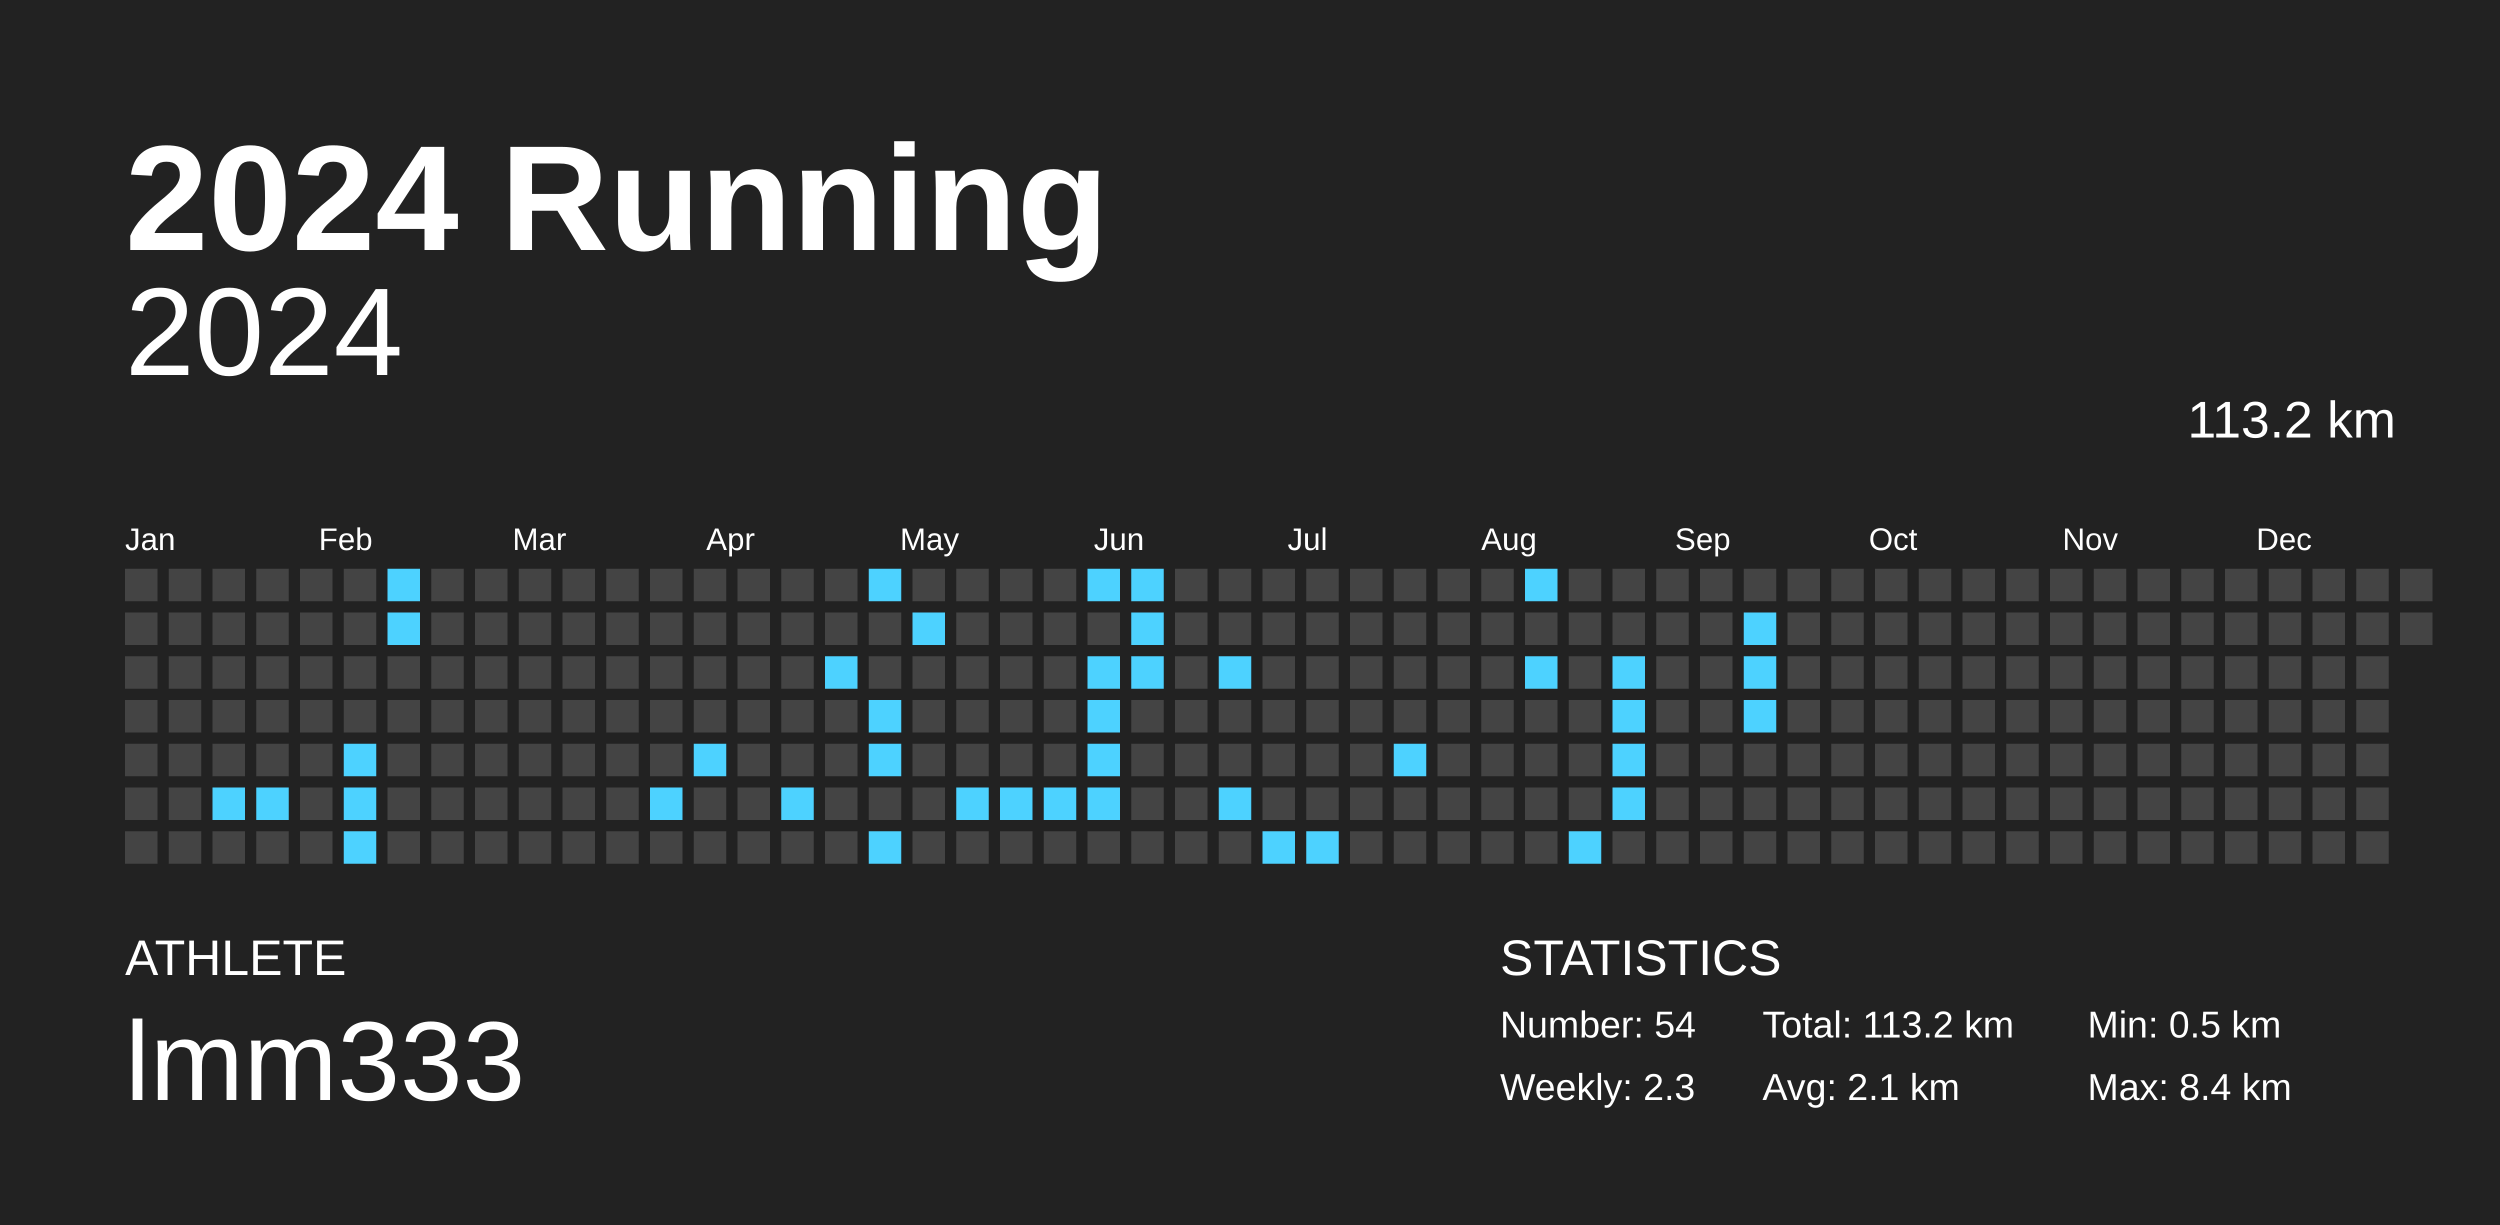
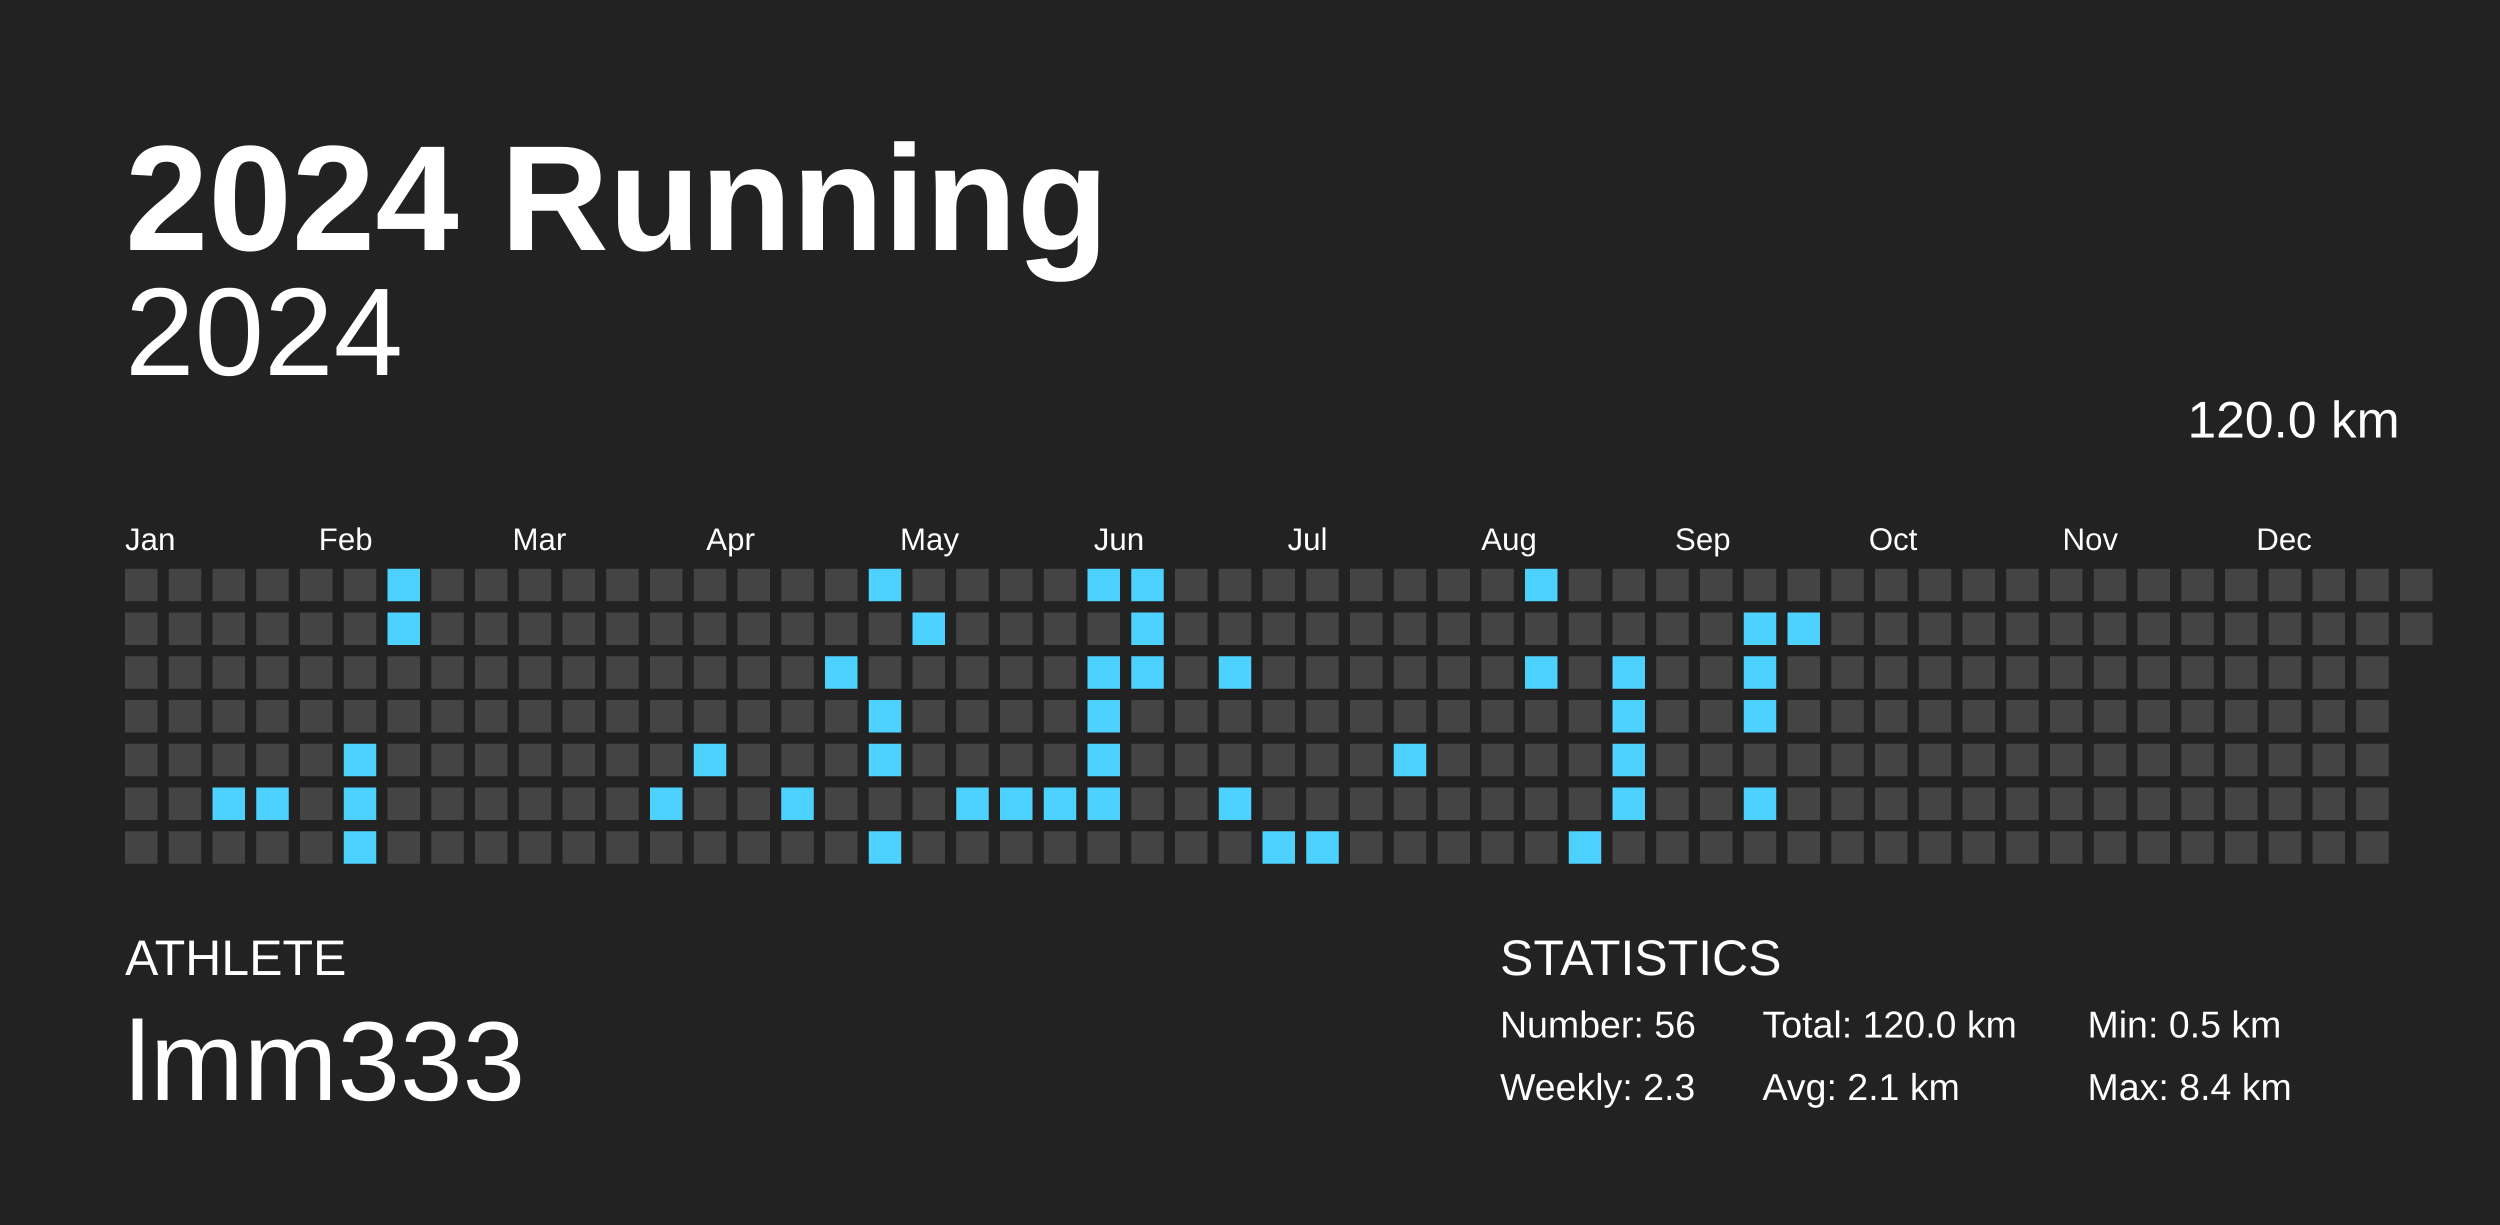
<svg xmlns="http://www.w3.org/2000/svg" baseProfile="full" height="98mm" version="1.1" viewBox="0,0,200,98" width="200mm">
  <defs />
  <rect fill="#222222" height="98" width="200" x="0" y="0" />
  <text fill="#FFFFFF" style="font-size:12px; font-family:Arial; font-weight:bold;" x="10" y="20">2024 Running</text>
  <text fill="#FFFFFF" style="font-size:4px; font-family:Arial" x="10" y="78">ATHLETE</text>
  <text fill="#FFFFFF" style="font-size:9px; font-family:Arial" x="10" y="88">lmm333</text>
  <text fill="#FFFFFF" style="font-size:4px; font-family:Arial" x="120" y="78">STATISTICS</text>
-   <text fill="#FFFFFF" style="font-size:3px; font-family:Arial" x="120" y="83">Number: 54</text>
+   <text fill="#FFFFFF" style="font-size:3px; font-family:Arial" x="120" y="83">Number: 56</text>
  <text fill="#FFFFFF" style="font-size:3px; font-family:Arial" x="120" y="88">Weekly: 2.3</text>
-   <text fill="#FFFFFF" style="font-size:3px; font-family:Arial" x="141" y="83">Total: 113.2 km</text>
+   <text fill="#FFFFFF" style="font-size:3px; font-family:Arial" x="141" y="83">Total: 120.0 km</text>
  <text fill="#FFFFFF" style="font-size:3px; font-family:Arial" x="141" y="88">Avg: 2.1 km</text>
  <text fill="#FFFFFF" style="font-size:3px; font-family:Arial" x="167" y="83">Min: 0.5 km</text>
  <text fill="#FFFFFF" style="font-size:3px; font-family:Arial" x="167" y="88">Max: 8.4 km</text>
  <text alignment-baseline="hanging" fill="#FFFFFF" style="font-size:10.0px; font-family:Arial;" x="10" y="30">2024</text>
-   <text alignment-baseline="hanging" fill="#FFFFFF" style="font-size:4.125px; font-family:Arial;" x="175" y="35">113.2 km</text>
+   <text alignment-baseline="hanging" fill="#FFFFFF" style="font-size:4.125px; font-family:Arial;" x="175" y="35">120.0 km</text>
  <text fill="#FFFFFF" style="font-size:2.5px; font-family:Arial" x="10.0" y="44">Jan</text>
  <text fill="#FFFFFF" style="font-size:2.5px; font-family:Arial" x="25.5" y="44">Feb</text>
  <text fill="#FFFFFF" style="font-size:2.5px; font-family:Arial" x="41.0" y="44">Mar</text>
  <text fill="#FFFFFF" style="font-size:2.5px; font-family:Arial" x="56.5" y="44">Apr</text>
  <text fill="#FFFFFF" style="font-size:2.5px; font-family:Arial" x="72.0" y="44">May</text>
  <text fill="#FFFFFF" style="font-size:2.5px; font-family:Arial" x="87.5" y="44">Jun</text>
  <text fill="#FFFFFF" style="font-size:2.5px; font-family:Arial" x="103.0" y="44">Jul</text>
  <text fill="#FFFFFF" style="font-size:2.5px; font-family:Arial" x="118.5" y="44">Aug</text>
  <text fill="#FFFFFF" style="font-size:2.5px; font-family:Arial" x="134.0" y="44">Sep</text>
  <text fill="#FFFFFF" style="font-size:2.5px; font-family:Arial" x="149.5" y="44">Oct</text>
  <text fill="#FFFFFF" style="font-size:2.5px; font-family:Arial" x="165.0" y="44">Nov</text>
  <text fill="#FFFFFF" style="font-size:2.5px; font-family:Arial" x="180.5" y="44">Dec</text>
  <rect fill="#444444" height="2.6" width="2.6" x="10.0" y="45.5" />
  <rect fill="#444444" height="2.6" width="2.6" x="10.0" y="49.0" />
  <rect fill="#444444" height="2.6" width="2.6" x="10.0" y="52.5" />
  <rect fill="#444444" height="2.6" width="2.6" x="10.0" y="56.0" />
  <rect fill="#444444" height="2.6" width="2.6" x="10.0" y="59.5" />
  <rect fill="#444444" height="2.6" width="2.6" x="10.0" y="63.0" />
  <rect fill="#444444" height="2.6" width="2.6" x="10.0" y="66.5" />
  <rect fill="#444444" height="2.6" width="2.6" x="13.5" y="45.5" />
  <rect fill="#444444" height="2.6" width="2.6" x="13.5" y="49.0" />
  <rect fill="#444444" height="2.6" width="2.6" x="13.5" y="52.5" />
  <rect fill="#444444" height="2.6" width="2.6" x="13.5" y="56.0" />
  <rect fill="#444444" height="2.6" width="2.6" x="13.5" y="59.5" />
  <rect fill="#444444" height="2.6" width="2.6" x="13.5" y="63.0" />
  <rect fill="#444444" height="2.6" width="2.6" x="13.5" y="66.5" />
  <rect fill="#444444" height="2.6" width="2.6" x="17.0" y="45.5" />
  <rect fill="#444444" height="2.6" width="2.6" x="17.0" y="49.0" />
  <rect fill="#444444" height="2.6" width="2.6" x="17.0" y="52.5" />
  <rect fill="#444444" height="2.6" width="2.6" x="17.0" y="56.0" />
  <rect fill="#444444" height="2.6" width="2.6" x="17.0" y="59.5" />
  <rect fill="#4dd2ff" height="2.6" width="2.6" x="17.0" y="63.0" />
  <rect fill="#444444" height="2.6" width="2.6" x="17.0" y="66.5" />
  <rect fill="#444444" height="2.6" width="2.6" x="20.5" y="45.5" />
  <rect fill="#444444" height="2.6" width="2.6" x="20.5" y="49.0" />
  <rect fill="#444444" height="2.6" width="2.6" x="20.5" y="52.5" />
  <rect fill="#444444" height="2.6" width="2.6" x="20.5" y="56.0" />
  <rect fill="#444444" height="2.6" width="2.6" x="20.5" y="59.5" />
  <rect fill="#4dd2ff" height="2.6" width="2.6" x="20.5" y="63.0" />
  <rect fill="#444444" height="2.6" width="2.6" x="20.5" y="66.5" />
  <rect fill="#444444" height="2.6" width="2.6" x="24.0" y="45.5" />
  <rect fill="#444444" height="2.6" width="2.6" x="24.0" y="49.0" />
  <rect fill="#444444" height="2.6" width="2.6" x="24.0" y="52.5" />
  <rect fill="#444444" height="2.6" width="2.6" x="24.0" y="56.0" />
  <rect fill="#444444" height="2.6" width="2.6" x="24.0" y="59.5" />
  <rect fill="#444444" height="2.6" width="2.6" x="24.0" y="63.0" />
  <rect fill="#444444" height="2.6" width="2.6" x="24.0" y="66.5" />
  <rect fill="#444444" height="2.6" width="2.6" x="27.5" y="45.5" />
  <rect fill="#444444" height="2.6" width="2.6" x="27.5" y="49.0" />
  <rect fill="#444444" height="2.6" width="2.6" x="27.5" y="52.5" />
  <rect fill="#444444" height="2.6" width="2.6" x="27.5" y="56.0" />
  <rect fill="#4dd2ff" height="2.6" width="2.6" x="27.5" y="59.5" />
  <rect fill="#4dd2ff" height="2.6" width="2.6" x="27.5" y="63.0" />
  <rect fill="#4dd2ff" height="2.6" width="2.6" x="27.5" y="66.5" />
  <rect fill="#4dd2ff" height="2.6" width="2.6" x="31.0" y="45.5" />
  <rect fill="#4dd2ff" height="2.6" width="2.6" x="31.0" y="49.0" />
  <rect fill="#444444" height="2.6" width="2.6" x="31.0" y="52.5" />
  <rect fill="#444444" height="2.6" width="2.6" x="31.0" y="56.0" />
  <rect fill="#444444" height="2.6" width="2.6" x="31.0" y="59.5" />
  <rect fill="#444444" height="2.6" width="2.6" x="31.0" y="63.0" />
  <rect fill="#444444" height="2.6" width="2.6" x="31.0" y="66.5" />
  <rect fill="#444444" height="2.6" width="2.6" x="34.5" y="45.5" />
  <rect fill="#444444" height="2.6" width="2.6" x="34.5" y="49.0" />
  <rect fill="#444444" height="2.6" width="2.6" x="34.5" y="52.5" />
  <rect fill="#444444" height="2.6" width="2.6" x="34.5" y="56.0" />
  <rect fill="#444444" height="2.6" width="2.6" x="34.5" y="59.5" />
  <rect fill="#444444" height="2.6" width="2.6" x="34.5" y="63.0" />
  <rect fill="#444444" height="2.6" width="2.6" x="34.5" y="66.5" />
  <rect fill="#444444" height="2.6" width="2.6" x="38.0" y="45.5" />
  <rect fill="#444444" height="2.6" width="2.6" x="38.0" y="49.0" />
  <rect fill="#444444" height="2.6" width="2.6" x="38.0" y="52.5" />
  <rect fill="#444444" height="2.6" width="2.6" x="38.0" y="56.0" />
  <rect fill="#444444" height="2.6" width="2.6" x="38.0" y="59.5" />
  <rect fill="#444444" height="2.6" width="2.6" x="38.0" y="63.0" />
  <rect fill="#444444" height="2.6" width="2.6" x="38.0" y="66.5" />
  <rect fill="#444444" height="2.6" width="2.6" x="41.5" y="45.5" />
  <rect fill="#444444" height="2.6" width="2.6" x="41.5" y="49.0" />
  <rect fill="#444444" height="2.6" width="2.6" x="41.5" y="52.5" />
  <rect fill="#444444" height="2.6" width="2.6" x="41.5" y="56.0" />
  <rect fill="#444444" height="2.6" width="2.6" x="41.5" y="59.5" />
  <rect fill="#444444" height="2.6" width="2.6" x="41.5" y="63.0" />
  <rect fill="#444444" height="2.6" width="2.6" x="41.5" y="66.5" />
  <rect fill="#444444" height="2.6" width="2.6" x="45.0" y="45.5" />
  <rect fill="#444444" height="2.6" width="2.6" x="45.0" y="49.0" />
  <rect fill="#444444" height="2.6" width="2.6" x="45.0" y="52.5" />
  <rect fill="#444444" height="2.6" width="2.6" x="45.0" y="56.0" />
  <rect fill="#444444" height="2.6" width="2.6" x="45.0" y="59.5" />
  <rect fill="#444444" height="2.6" width="2.6" x="45.0" y="63.0" />
  <rect fill="#444444" height="2.6" width="2.6" x="45.0" y="66.5" />
  <rect fill="#444444" height="2.6" width="2.6" x="48.5" y="45.5" />
  <rect fill="#444444" height="2.6" width="2.6" x="48.5" y="49.0" />
  <rect fill="#444444" height="2.6" width="2.6" x="48.5" y="52.5" />
  <rect fill="#444444" height="2.6" width="2.6" x="48.5" y="56.0" />
  <rect fill="#444444" height="2.6" width="2.6" x="48.5" y="59.5" />
  <rect fill="#444444" height="2.6" width="2.6" x="48.5" y="63.0" />
  <rect fill="#444444" height="2.6" width="2.6" x="48.5" y="66.5" />
  <rect fill="#444444" height="2.6" width="2.6" x="52.0" y="45.5" />
  <rect fill="#444444" height="2.6" width="2.6" x="52.0" y="49.0" />
  <rect fill="#444444" height="2.6" width="2.6" x="52.0" y="52.5" />
  <rect fill="#444444" height="2.6" width="2.6" x="52.0" y="56.0" />
  <rect fill="#444444" height="2.6" width="2.6" x="52.0" y="59.5" />
  <rect fill="#4dd2ff" height="2.6" width="2.6" x="52.0" y="63.0" />
  <rect fill="#444444" height="2.6" width="2.6" x="52.0" y="66.5" />
  <rect fill="#444444" height="2.6" width="2.6" x="55.5" y="45.5" />
  <rect fill="#444444" height="2.6" width="2.6" x="55.5" y="49.0" />
  <rect fill="#444444" height="2.6" width="2.6" x="55.5" y="52.5" />
  <rect fill="#444444" height="2.6" width="2.6" x="55.5" y="56.0" />
  <rect fill="#4dd2ff" height="2.6" width="2.6" x="55.5" y="59.5" />
  <rect fill="#444444" height="2.6" width="2.6" x="55.5" y="63.0" />
  <rect fill="#444444" height="2.6" width="2.6" x="55.5" y="66.5" />
  <rect fill="#444444" height="2.6" width="2.6" x="59.0" y="45.5" />
  <rect fill="#444444" height="2.6" width="2.6" x="59.0" y="49.0" />
  <rect fill="#444444" height="2.6" width="2.6" x="59.0" y="52.5" />
  <rect fill="#444444" height="2.6" width="2.6" x="59.0" y="56.0" />
  <rect fill="#444444" height="2.6" width="2.6" x="59.0" y="59.5" />
  <rect fill="#444444" height="2.6" width="2.6" x="59.0" y="63.0" />
  <rect fill="#444444" height="2.6" width="2.6" x="59.0" y="66.5" />
  <rect fill="#444444" height="2.6" width="2.6" x="62.5" y="45.5" />
  <rect fill="#444444" height="2.6" width="2.6" x="62.5" y="49.0" />
  <rect fill="#444444" height="2.6" width="2.6" x="62.5" y="52.5" />
  <rect fill="#444444" height="2.6" width="2.6" x="62.5" y="56.0" />
  <rect fill="#444444" height="2.6" width="2.6" x="62.5" y="59.5" />
  <rect fill="#4dd2ff" height="2.6" width="2.6" x="62.5" y="63.0" />
  <rect fill="#444444" height="2.6" width="2.6" x="62.5" y="66.5" />
  <rect fill="#444444" height="2.6" width="2.6" x="66.0" y="45.5" />
  <rect fill="#444444" height="2.6" width="2.6" x="66.0" y="49.0" />
  <rect fill="#4dd2ff" height="2.6" width="2.6" x="66.0" y="52.5" />
  <rect fill="#444444" height="2.6" width="2.6" x="66.0" y="56.0" />
  <rect fill="#444444" height="2.6" width="2.6" x="66.0" y="59.5" />
  <rect fill="#444444" height="2.6" width="2.6" x="66.0" y="63.0" />
  <rect fill="#444444" height="2.6" width="2.6" x="66.0" y="66.5" />
  <rect fill="#4dd2ff" height="2.6" width="2.6" x="69.5" y="45.5" />
  <rect fill="#444444" height="2.6" width="2.6" x="69.5" y="49.0" />
  <rect fill="#444444" height="2.6" width="2.6" x="69.5" y="52.5" />
  <rect fill="#4dd2ff" height="2.6" width="2.6" x="69.5" y="56.0" />
  <rect fill="#4dd2ff" height="2.6" width="2.6" x="69.5" y="59.5" />
  <rect fill="#444444" height="2.6" width="2.6" x="69.5" y="63.0" />
  <rect fill="#4dd2ff" height="2.6" width="2.6" x="69.5" y="66.5" />
  <rect fill="#444444" height="2.6" width="2.6" x="73.0" y="45.5" />
  <rect fill="#4dd2ff" height="2.6" width="2.6" x="73.0" y="49.0" />
  <rect fill="#444444" height="2.6" width="2.6" x="73.0" y="52.5" />
  <rect fill="#444444" height="2.6" width="2.6" x="73.0" y="56.0" />
  <rect fill="#444444" height="2.6" width="2.6" x="73.0" y="59.5" />
  <rect fill="#444444" height="2.6" width="2.6" x="73.0" y="63.0" />
  <rect fill="#444444" height="2.6" width="2.6" x="73.0" y="66.5" />
  <rect fill="#444444" height="2.6" width="2.6" x="76.5" y="45.5" />
  <rect fill="#444444" height="2.6" width="2.6" x="76.5" y="49.0" />
  <rect fill="#444444" height="2.6" width="2.6" x="76.5" y="52.5" />
  <rect fill="#444444" height="2.6" width="2.6" x="76.5" y="56.0" />
  <rect fill="#444444" height="2.6" width="2.6" x="76.5" y="59.5" />
  <rect fill="#4dd2ff" height="2.6" width="2.6" x="76.5" y="63.0" />
  <rect fill="#444444" height="2.6" width="2.6" x="76.5" y="66.5" />
  <rect fill="#444444" height="2.6" width="2.6" x="80.0" y="45.5" />
  <rect fill="#444444" height="2.6" width="2.6" x="80.0" y="49.0" />
  <rect fill="#444444" height="2.6" width="2.6" x="80.0" y="52.5" />
  <rect fill="#444444" height="2.6" width="2.6" x="80.0" y="56.0" />
  <rect fill="#444444" height="2.6" width="2.6" x="80.0" y="59.5" />
  <rect fill="#4dd2ff" height="2.6" width="2.6" x="80.0" y="63.0" />
  <rect fill="#444444" height="2.6" width="2.6" x="80.0" y="66.5" />
  <rect fill="#444444" height="2.6" width="2.6" x="83.5" y="45.5" />
  <rect fill="#444444" height="2.6" width="2.6" x="83.5" y="49.0" />
  <rect fill="#444444" height="2.6" width="2.6" x="83.5" y="52.5" />
  <rect fill="#444444" height="2.6" width="2.6" x="83.5" y="56.0" />
  <rect fill="#444444" height="2.6" width="2.6" x="83.5" y="59.5" />
  <rect fill="#4dd2ff" height="2.6" width="2.6" x="83.5" y="63.0" />
  <rect fill="#444444" height="2.6" width="2.6" x="83.5" y="66.5" />
  <rect fill="#4dd2ff" height="2.6" width="2.6" x="87.0" y="45.5" />
  <rect fill="#444444" height="2.6" width="2.6" x="87.0" y="49.0" />
  <rect fill="#4dd2ff" height="2.6" width="2.6" x="87.0" y="52.5" />
  <rect fill="#4dd2ff" height="2.6" width="2.6" x="87.0" y="56.0" />
  <rect fill="#4dd2ff" height="2.6" width="2.6" x="87.0" y="59.5" />
  <rect fill="#4dd2ff" height="2.6" width="2.6" x="87.0" y="63.0" />
  <rect fill="#444444" height="2.6" width="2.6" x="87.0" y="66.5" />
  <rect fill="#4dd2ff" height="2.6" width="2.6" x="90.5" y="45.5" />
  <rect fill="#4dd2ff" height="2.6" width="2.6" x="90.5" y="49.0" />
  <rect fill="#4dd2ff" height="2.6" width="2.6" x="90.5" y="52.5" />
  <rect fill="#444444" height="2.6" width="2.6" x="90.5" y="56.0" />
  <rect fill="#444444" height="2.6" width="2.6" x="90.5" y="59.5" />
  <rect fill="#444444" height="2.6" width="2.6" x="90.5" y="63.0" />
  <rect fill="#444444" height="2.6" width="2.6" x="90.5" y="66.5" />
  <rect fill="#444444" height="2.6" width="2.6" x="94.0" y="45.5" />
  <rect fill="#444444" height="2.6" width="2.6" x="94.0" y="49.0" />
  <rect fill="#444444" height="2.6" width="2.6" x="94.0" y="52.5" />
  <rect fill="#444444" height="2.6" width="2.6" x="94.0" y="56.0" />
  <rect fill="#444444" height="2.6" width="2.6" x="94.0" y="59.5" />
  <rect fill="#444444" height="2.6" width="2.6" x="94.0" y="63.0" />
  <rect fill="#444444" height="2.6" width="2.6" x="94.0" y="66.5" />
  <rect fill="#444444" height="2.6" width="2.6" x="97.5" y="45.5" />
  <rect fill="#444444" height="2.6" width="2.6" x="97.5" y="49.0" />
  <rect fill="#4dd2ff" height="2.6" width="2.6" x="97.5" y="52.5" />
  <rect fill="#444444" height="2.6" width="2.6" x="97.5" y="56.0" />
  <rect fill="#444444" height="2.6" width="2.6" x="97.5" y="59.5" />
  <rect fill="#4dd2ff" height="2.6" width="2.6" x="97.5" y="63.0" />
  <rect fill="#444444" height="2.6" width="2.6" x="97.5" y="66.5" />
  <rect fill="#444444" height="2.6" width="2.6" x="101.0" y="45.5" />
  <rect fill="#444444" height="2.6" width="2.6" x="101.0" y="49.0" />
  <rect fill="#444444" height="2.6" width="2.6" x="101.0" y="52.5" />
  <rect fill="#444444" height="2.6" width="2.6" x="101.0" y="56.0" />
  <rect fill="#444444" height="2.6" width="2.6" x="101.0" y="59.5" />
  <rect fill="#444444" height="2.6" width="2.6" x="101.0" y="63.0" />
  <rect fill="#4dd2ff" height="2.6" width="2.6" x="101.0" y="66.5" />
  <rect fill="#444444" height="2.6" width="2.6" x="104.5" y="45.5" />
  <rect fill="#444444" height="2.6" width="2.6" x="104.5" y="49.0" />
  <rect fill="#444444" height="2.6" width="2.6" x="104.5" y="52.5" />
  <rect fill="#444444" height="2.6" width="2.6" x="104.5" y="56.0" />
  <rect fill="#444444" height="2.6" width="2.6" x="104.5" y="59.5" />
  <rect fill="#444444" height="2.6" width="2.6" x="104.5" y="63.0" />
  <rect fill="#4dd2ff" height="2.6" width="2.6" x="104.5" y="66.5" />
  <rect fill="#444444" height="2.6" width="2.6" x="108.0" y="45.5" />
  <rect fill="#444444" height="2.6" width="2.6" x="108.0" y="49.0" />
  <rect fill="#444444" height="2.6" width="2.6" x="108.0" y="52.5" />
  <rect fill="#444444" height="2.6" width="2.6" x="108.0" y="56.0" />
  <rect fill="#444444" height="2.6" width="2.6" x="108.0" y="59.5" />
  <rect fill="#444444" height="2.6" width="2.6" x="108.0" y="63.0" />
  <rect fill="#444444" height="2.6" width="2.6" x="108.0" y="66.5" />
  <rect fill="#444444" height="2.6" width="2.6" x="111.5" y="45.5" />
  <rect fill="#444444" height="2.6" width="2.6" x="111.5" y="49.0" />
  <rect fill="#444444" height="2.6" width="2.6" x="111.5" y="52.5" />
  <rect fill="#444444" height="2.6" width="2.6" x="111.5" y="56.0" />
  <rect fill="#4dd2ff" height="2.6" width="2.6" x="111.5" y="59.5" />
  <rect fill="#444444" height="2.6" width="2.6" x="111.5" y="63.0" />
  <rect fill="#444444" height="2.6" width="2.6" x="111.5" y="66.5" />
  <rect fill="#444444" height="2.6" width="2.6" x="115.0" y="45.5" />
  <rect fill="#444444" height="2.6" width="2.6" x="115.0" y="49.0" />
  <rect fill="#444444" height="2.6" width="2.6" x="115.0" y="52.5" />
  <rect fill="#444444" height="2.6" width="2.6" x="115.0" y="56.0" />
  <rect fill="#444444" height="2.6" width="2.6" x="115.0" y="59.5" />
  <rect fill="#444444" height="2.6" width="2.6" x="115.0" y="63.0" />
  <rect fill="#444444" height="2.6" width="2.6" x="115.0" y="66.5" />
  <rect fill="#444444" height="2.6" width="2.6" x="118.5" y="45.5" />
  <rect fill="#444444" height="2.6" width="2.6" x="118.5" y="49.0" />
  <rect fill="#444444" height="2.6" width="2.6" x="118.5" y="52.5" />
  <rect fill="#444444" height="2.6" width="2.6" x="118.5" y="56.0" />
  <rect fill="#444444" height="2.6" width="2.6" x="118.5" y="59.5" />
  <rect fill="#444444" height="2.6" width="2.6" x="118.5" y="63.0" />
  <rect fill="#444444" height="2.6" width="2.6" x="118.5" y="66.5" />
  <rect fill="#4dd2ff" height="2.6" width="2.6" x="122.0" y="45.5" />
  <rect fill="#444444" height="2.6" width="2.6" x="122.0" y="49.0" />
  <rect fill="#4dd2ff" height="2.6" width="2.6" x="122.0" y="52.5" />
  <rect fill="#444444" height="2.6" width="2.6" x="122.0" y="56.0" />
  <rect fill="#444444" height="2.6" width="2.6" x="122.0" y="59.5" />
  <rect fill="#444444" height="2.6" width="2.6" x="122.0" y="63.0" />
  <rect fill="#444444" height="2.6" width="2.6" x="122.0" y="66.5" />
  <rect fill="#444444" height="2.6" width="2.6" x="125.5" y="45.5" />
  <rect fill="#444444" height="2.6" width="2.6" x="125.5" y="49.0" />
  <rect fill="#444444" height="2.6" width="2.6" x="125.5" y="52.5" />
  <rect fill="#444444" height="2.6" width="2.6" x="125.5" y="56.0" />
  <rect fill="#444444" height="2.6" width="2.6" x="125.5" y="59.5" />
  <rect fill="#444444" height="2.6" width="2.6" x="125.5" y="63.0" />
  <rect fill="#4dd2ff" height="2.6" width="2.6" x="125.5" y="66.5" />
  <rect fill="#444444" height="2.6" width="2.6" x="129.0" y="45.5" />
  <rect fill="#444444" height="2.6" width="2.6" x="129.0" y="49.0" />
  <rect fill="#4dd2ff" height="2.6" width="2.6" x="129.0" y="52.5" />
  <rect fill="#4dd2ff" height="2.6" width="2.6" x="129.0" y="56.0" />
  <rect fill="#4dd2ff" height="2.6" width="2.6" x="129.0" y="59.5" />
  <rect fill="#4dd2ff" height="2.6" width="2.6" x="129.0" y="63.0" />
  <rect fill="#444444" height="2.6" width="2.6" x="129.0" y="66.5" />
  <rect fill="#444444" height="2.6" width="2.6" x="132.5" y="45.5" />
  <rect fill="#444444" height="2.6" width="2.6" x="132.5" y="49.0" />
  <rect fill="#444444" height="2.6" width="2.6" x="132.5" y="52.5" />
  <rect fill="#444444" height="2.6" width="2.6" x="132.5" y="56.0" />
  <rect fill="#444444" height="2.6" width="2.6" x="132.5" y="59.5" />
  <rect fill="#444444" height="2.6" width="2.6" x="132.5" y="63.0" />
  <rect fill="#444444" height="2.6" width="2.6" x="132.5" y="66.5" />
  <rect fill="#444444" height="2.6" width="2.6" x="136.0" y="45.5" />
  <rect fill="#444444" height="2.6" width="2.6" x="136.0" y="49.0" />
  <rect fill="#444444" height="2.6" width="2.6" x="136.0" y="52.5" />
  <rect fill="#444444" height="2.6" width="2.6" x="136.0" y="56.0" />
  <rect fill="#444444" height="2.6" width="2.6" x="136.0" y="59.5" />
  <rect fill="#444444" height="2.6" width="2.6" x="136.0" y="63.0" />
  <rect fill="#444444" height="2.6" width="2.6" x="136.0" y="66.5" />
  <rect fill="#444444" height="2.6" width="2.6" x="139.5" y="45.5" />
  <rect fill="#4dd2ff" height="2.6" width="2.6" x="139.5" y="49.0" />
  <rect fill="#4dd2ff" height="2.6" width="2.6" x="139.5" y="52.5" />
  <rect fill="#4dd2ff" height="2.6" width="2.6" x="139.5" y="56.0" />
  <rect fill="#444444" height="2.6" width="2.6" x="139.5" y="59.5" />
-   <rect fill="#444444" height="2.6" width="2.6" x="139.5" y="63.0" />
+   <rect fill="#4dd2ff" height="2.6" width="2.6" x="139.5" y="63.0" />
  <rect fill="#444444" height="2.6" width="2.6" x="139.5" y="66.5" />
  <rect fill="#444444" height="2.6" width="2.6" x="143.0" y="45.5" />
-   <rect fill="#444444" height="2.6" width="2.6" x="143.0" y="49.0" />
+   <rect fill="#4dd2ff" height="2.6" width="2.6" x="143.0" y="49.0" />
  <rect fill="#444444" height="2.6" width="2.6" x="143.0" y="52.5" />
  <rect fill="#444444" height="2.6" width="2.6" x="143.0" y="56.0" />
  <rect fill="#444444" height="2.6" width="2.6" x="143.0" y="59.5" />
  <rect fill="#444444" height="2.6" width="2.6" x="143.0" y="63.0" />
  <rect fill="#444444" height="2.6" width="2.6" x="143.0" y="66.5" />
  <rect fill="#444444" height="2.6" width="2.6" x="146.5" y="45.5" />
  <rect fill="#444444" height="2.6" width="2.6" x="146.5" y="49.0" />
  <rect fill="#444444" height="2.6" width="2.6" x="146.5" y="52.5" />
  <rect fill="#444444" height="2.6" width="2.6" x="146.5" y="56.0" />
  <rect fill="#444444" height="2.6" width="2.6" x="146.5" y="59.5" />
  <rect fill="#444444" height="2.6" width="2.6" x="146.5" y="63.0" />
  <rect fill="#444444" height="2.6" width="2.6" x="146.5" y="66.5" />
  <rect fill="#444444" height="2.6" width="2.6" x="150.0" y="45.5" />
  <rect fill="#444444" height="2.6" width="2.6" x="150.0" y="49.0" />
  <rect fill="#444444" height="2.6" width="2.6" x="150.0" y="52.5" />
  <rect fill="#444444" height="2.6" width="2.6" x="150.0" y="56.0" />
  <rect fill="#444444" height="2.6" width="2.6" x="150.0" y="59.5" />
  <rect fill="#444444" height="2.6" width="2.6" x="150.0" y="63.0" />
  <rect fill="#444444" height="2.6" width="2.6" x="150.0" y="66.5" />
  <rect fill="#444444" height="2.6" width="2.6" x="153.5" y="45.5" />
  <rect fill="#444444" height="2.6" width="2.6" x="153.5" y="49.0" />
  <rect fill="#444444" height="2.6" width="2.6" x="153.5" y="52.5" />
  <rect fill="#444444" height="2.6" width="2.6" x="153.5" y="56.0" />
  <rect fill="#444444" height="2.6" width="2.6" x="153.5" y="59.5" />
  <rect fill="#444444" height="2.6" width="2.6" x="153.5" y="63.0" />
  <rect fill="#444444" height="2.6" width="2.6" x="153.5" y="66.5" />
  <rect fill="#444444" height="2.6" width="2.6" x="157.0" y="45.5" />
  <rect fill="#444444" height="2.6" width="2.6" x="157.0" y="49.0" />
  <rect fill="#444444" height="2.6" width="2.6" x="157.0" y="52.5" />
  <rect fill="#444444" height="2.6" width="2.6" x="157.0" y="56.0" />
  <rect fill="#444444" height="2.6" width="2.6" x="157.0" y="59.5" />
  <rect fill="#444444" height="2.6" width="2.6" x="157.0" y="63.0" />
  <rect fill="#444444" height="2.6" width="2.6" x="157.0" y="66.5" />
  <rect fill="#444444" height="2.6" width="2.6" x="160.5" y="45.5" />
  <rect fill="#444444" height="2.6" width="2.6" x="160.5" y="49.0" />
  <rect fill="#444444" height="2.6" width="2.6" x="160.5" y="52.5" />
  <rect fill="#444444" height="2.6" width="2.6" x="160.5" y="56.0" />
  <rect fill="#444444" height="2.6" width="2.6" x="160.5" y="59.5" />
  <rect fill="#444444" height="2.6" width="2.6" x="160.5" y="63.0" />
  <rect fill="#444444" height="2.6" width="2.6" x="160.5" y="66.5" />
  <rect fill="#444444" height="2.6" width="2.6" x="164.0" y="45.5" />
  <rect fill="#444444" height="2.6" width="2.6" x="164.0" y="49.0" />
  <rect fill="#444444" height="2.6" width="2.6" x="164.0" y="52.5" />
  <rect fill="#444444" height="2.6" width="2.6" x="164.0" y="56.0" />
  <rect fill="#444444" height="2.6" width="2.6" x="164.0" y="59.5" />
  <rect fill="#444444" height="2.6" width="2.6" x="164.0" y="63.0" />
  <rect fill="#444444" height="2.6" width="2.6" x="164.0" y="66.5" />
  <rect fill="#444444" height="2.6" width="2.6" x="167.5" y="45.5" />
  <rect fill="#444444" height="2.6" width="2.6" x="167.5" y="49.0" />
  <rect fill="#444444" height="2.6" width="2.6" x="167.5" y="52.5" />
  <rect fill="#444444" height="2.6" width="2.6" x="167.5" y="56.0" />
  <rect fill="#444444" height="2.6" width="2.6" x="167.5" y="59.5" />
  <rect fill="#444444" height="2.6" width="2.6" x="167.5" y="63.0" />
  <rect fill="#444444" height="2.6" width="2.6" x="167.5" y="66.5" />
  <rect fill="#444444" height="2.6" width="2.6" x="171.0" y="45.5" />
  <rect fill="#444444" height="2.6" width="2.6" x="171.0" y="49.0" />
  <rect fill="#444444" height="2.6" width="2.6" x="171.0" y="52.5" />
  <rect fill="#444444" height="2.6" width="2.6" x="171.0" y="56.0" />
  <rect fill="#444444" height="2.6" width="2.6" x="171.0" y="59.5" />
  <rect fill="#444444" height="2.6" width="2.6" x="171.0" y="63.0" />
  <rect fill="#444444" height="2.6" width="2.6" x="171.0" y="66.5" />
  <rect fill="#444444" height="2.6" width="2.6" x="174.5" y="45.5" />
  <rect fill="#444444" height="2.6" width="2.6" x="174.5" y="49.0" />
  <rect fill="#444444" height="2.6" width="2.6" x="174.5" y="52.5" />
  <rect fill="#444444" height="2.6" width="2.6" x="174.5" y="56.0" />
  <rect fill="#444444" height="2.6" width="2.6" x="174.5" y="59.5" />
  <rect fill="#444444" height="2.6" width="2.6" x="174.5" y="63.0" />
  <rect fill="#444444" height="2.6" width="2.6" x="174.5" y="66.5" />
  <rect fill="#444444" height="2.6" width="2.6" x="178.0" y="45.5" />
  <rect fill="#444444" height="2.6" width="2.6" x="178.0" y="49.0" />
  <rect fill="#444444" height="2.6" width="2.6" x="178.0" y="52.5" />
  <rect fill="#444444" height="2.6" width="2.6" x="178.0" y="56.0" />
  <rect fill="#444444" height="2.6" width="2.6" x="178.0" y="59.5" />
  <rect fill="#444444" height="2.6" width="2.6" x="178.0" y="63.0" />
  <rect fill="#444444" height="2.6" width="2.6" x="178.0" y="66.5" />
  <rect fill="#444444" height="2.6" width="2.6" x="181.5" y="45.5" />
  <rect fill="#444444" height="2.6" width="2.6" x="181.5" y="49.0" />
  <rect fill="#444444" height="2.6" width="2.6" x="181.5" y="52.5" />
  <rect fill="#444444" height="2.6" width="2.6" x="181.5" y="56.0" />
  <rect fill="#444444" height="2.6" width="2.6" x="181.5" y="59.5" />
  <rect fill="#444444" height="2.6" width="2.6" x="181.5" y="63.0" />
  <rect fill="#444444" height="2.6" width="2.6" x="181.5" y="66.5" />
  <rect fill="#444444" height="2.6" width="2.6" x="185.0" y="45.5" />
  <rect fill="#444444" height="2.6" width="2.6" x="185.0" y="49.0" />
  <rect fill="#444444" height="2.6" width="2.6" x="185.0" y="52.5" />
  <rect fill="#444444" height="2.6" width="2.6" x="185.0" y="56.0" />
  <rect fill="#444444" height="2.6" width="2.6" x="185.0" y="59.5" />
  <rect fill="#444444" height="2.6" width="2.6" x="185.0" y="63.0" />
  <rect fill="#444444" height="2.6" width="2.6" x="185.0" y="66.5" />
  <rect fill="#444444" height="2.6" width="2.6" x="188.5" y="45.5" />
  <rect fill="#444444" height="2.6" width="2.6" x="188.5" y="49.0" />
  <rect fill="#444444" height="2.6" width="2.6" x="188.5" y="52.5" />
  <rect fill="#444444" height="2.6" width="2.6" x="188.5" y="56.0" />
  <rect fill="#444444" height="2.6" width="2.6" x="188.5" y="59.5" />
  <rect fill="#444444" height="2.6" width="2.6" x="188.5" y="63.0" />
  <rect fill="#444444" height="2.6" width="2.6" x="188.5" y="66.5" />
  <rect fill="#444444" height="2.6" width="2.6" x="192.0" y="45.5" />
  <rect fill="#444444" height="2.6" width="2.6" x="192.0" y="49.0" />
</svg>
